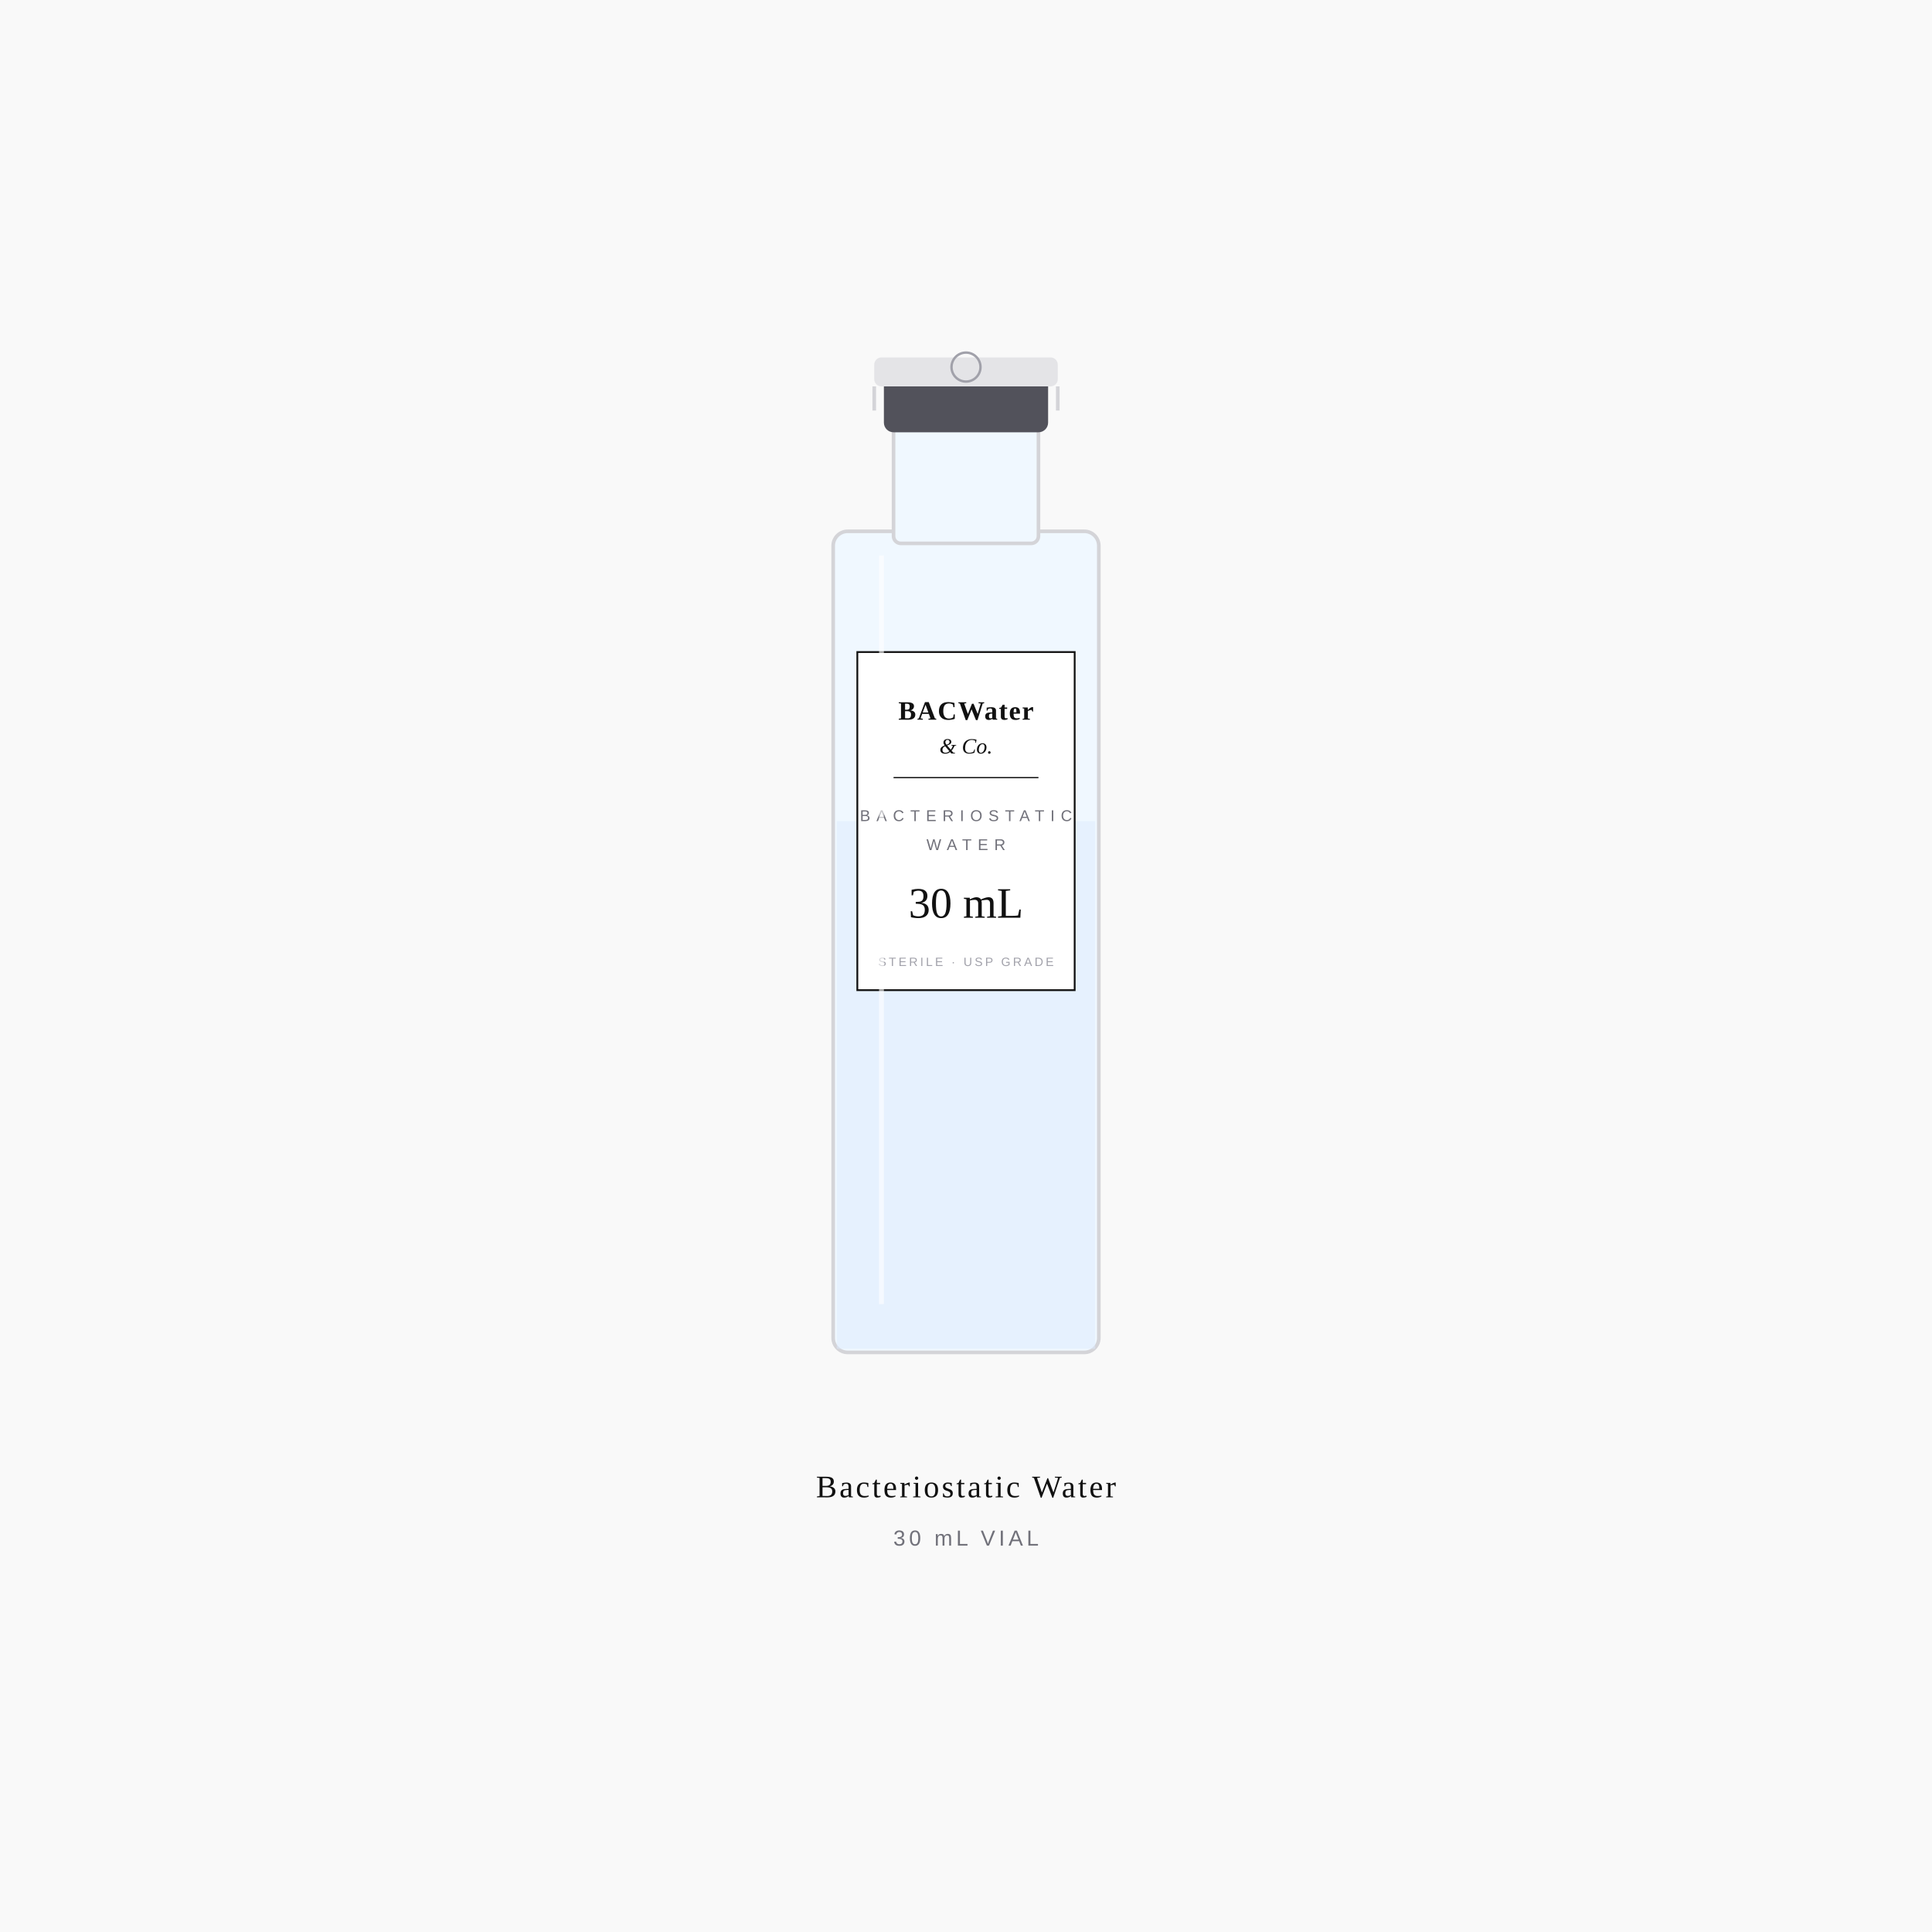
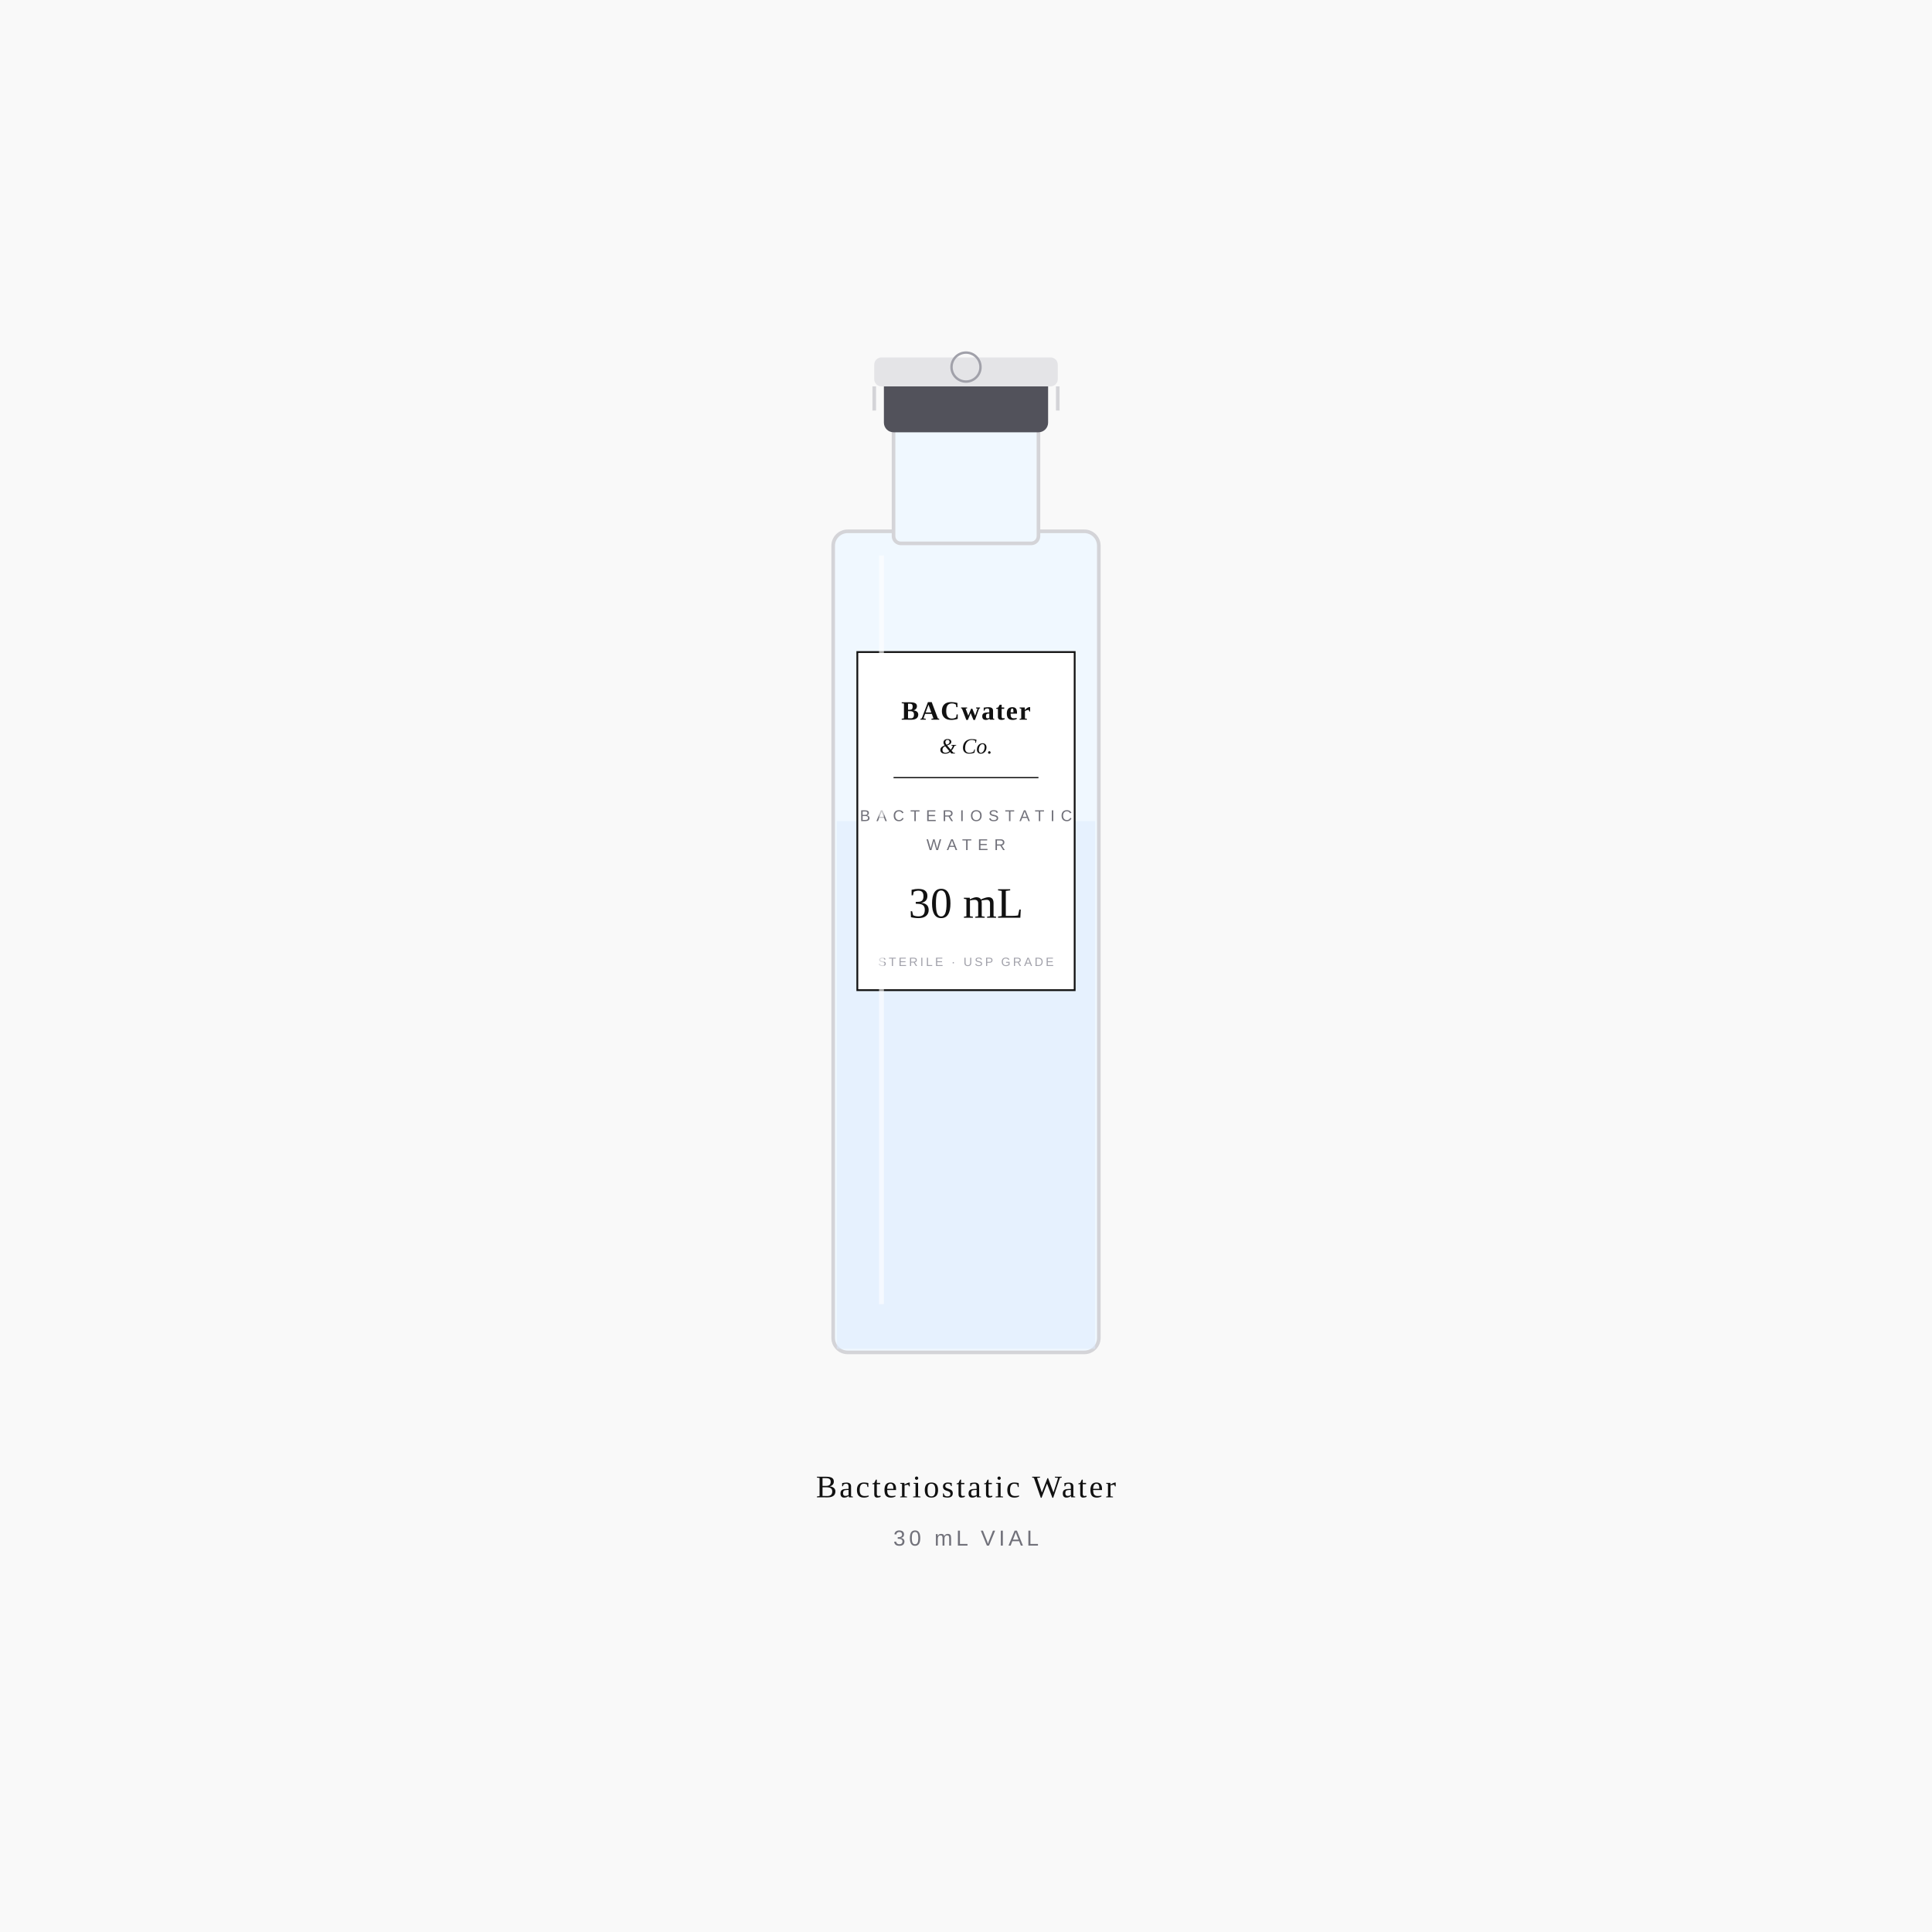
<svg xmlns="http://www.w3.org/2000/svg" viewBox="0 0 800 800">
  <rect width="800" height="800" fill="#f9f9f9" />
  <rect x="345" y="220" width="110" height="340" rx="6" fill="#f0f8ff" stroke="#d4d4d8" stroke-width="1.5" />
  <rect x="346.5" y="340" width="107" height="218.5" rx="0 0 5 5" fill="#dbeafe" opacity="0.5" />
  <rect x="370" y="175" width="60" height="50" rx="3" fill="#f0f8ff" stroke="#d4d4d8" stroke-width="1.5" />
  <rect x="366" y="155" width="68" height="24" rx="4" fill="#52525b" />
  <rect x="362" y="148" width="76" height="12" rx="3" fill="#e4e4e7" />
  <circle cx="400" cy="152" r="6" fill="none" stroke="#a1a1aa" stroke-width="1" />
  <line x1="362" y1="160" x2="362" y2="170" stroke="#d4d4d8" stroke-width="1.5" />
  <line x1="438" y1="160" x2="438" y2="170" stroke="#d4d4d8" stroke-width="1.5" />
  <rect x="355" y="270" width="90" height="140" fill="#ffffff" stroke="#111111" stroke-width="0.75" />
-   <text x="400" y="298" text-anchor="middle" font-family="Georgia, 'Times New Roman', serif" font-size="11" fill="#111111" font-weight="600" letter-spacing="0.5">BACWater</text>
+   <text x="400" y="298" text-anchor="middle" font-family="Georgia, 'Times New Roman', serif" font-size="11" fill="#111111" font-weight="600" letter-spacing="0.5">BACwater</text>
  <text x="400" y="312" text-anchor="middle" font-family="Georgia, 'Times New Roman', serif" font-size="9" fill="#111111" font-style="italic">&amp; Co.</text>
  <line x1="370" y1="322" x2="430" y2="322" stroke="#111111" stroke-width="0.5" />
  <text x="400" y="340" text-anchor="middle" font-family="Arial, Helvetica, sans-serif" font-size="6.5" fill="#71717a" letter-spacing="2.5">BACTERIOSTATIC</text>
  <text x="400" y="352" text-anchor="middle" font-family="Arial, Helvetica, sans-serif" font-size="6.5" fill="#71717a" letter-spacing="2.5">WATER</text>
  <text x="400" y="380" text-anchor="middle" font-family="Georgia, 'Times New Roman', serif" font-size="18" fill="#111111">30 mL</text>
  <text x="400" y="400" text-anchor="middle" font-family="Arial, Helvetica, sans-serif" font-size="5" fill="#a1a1aa" letter-spacing="1">STERILE  ·  USP GRADE</text>
  <line x1="365" y1="230" x2="365" y2="540" stroke="#ffffff" stroke-width="2" opacity="0.6" />
  <text x="400" y="620" text-anchor="middle" font-family="Georgia, 'Times New Roman', serif" font-size="13" fill="#111111" letter-spacing="1">Bacteriostatic Water</text>
  <text x="400" y="640" text-anchor="middle" font-family="Arial, Helvetica, sans-serif" font-size="9" fill="#71717a" letter-spacing="1.5">30 mL VIAL</text>
</svg>
